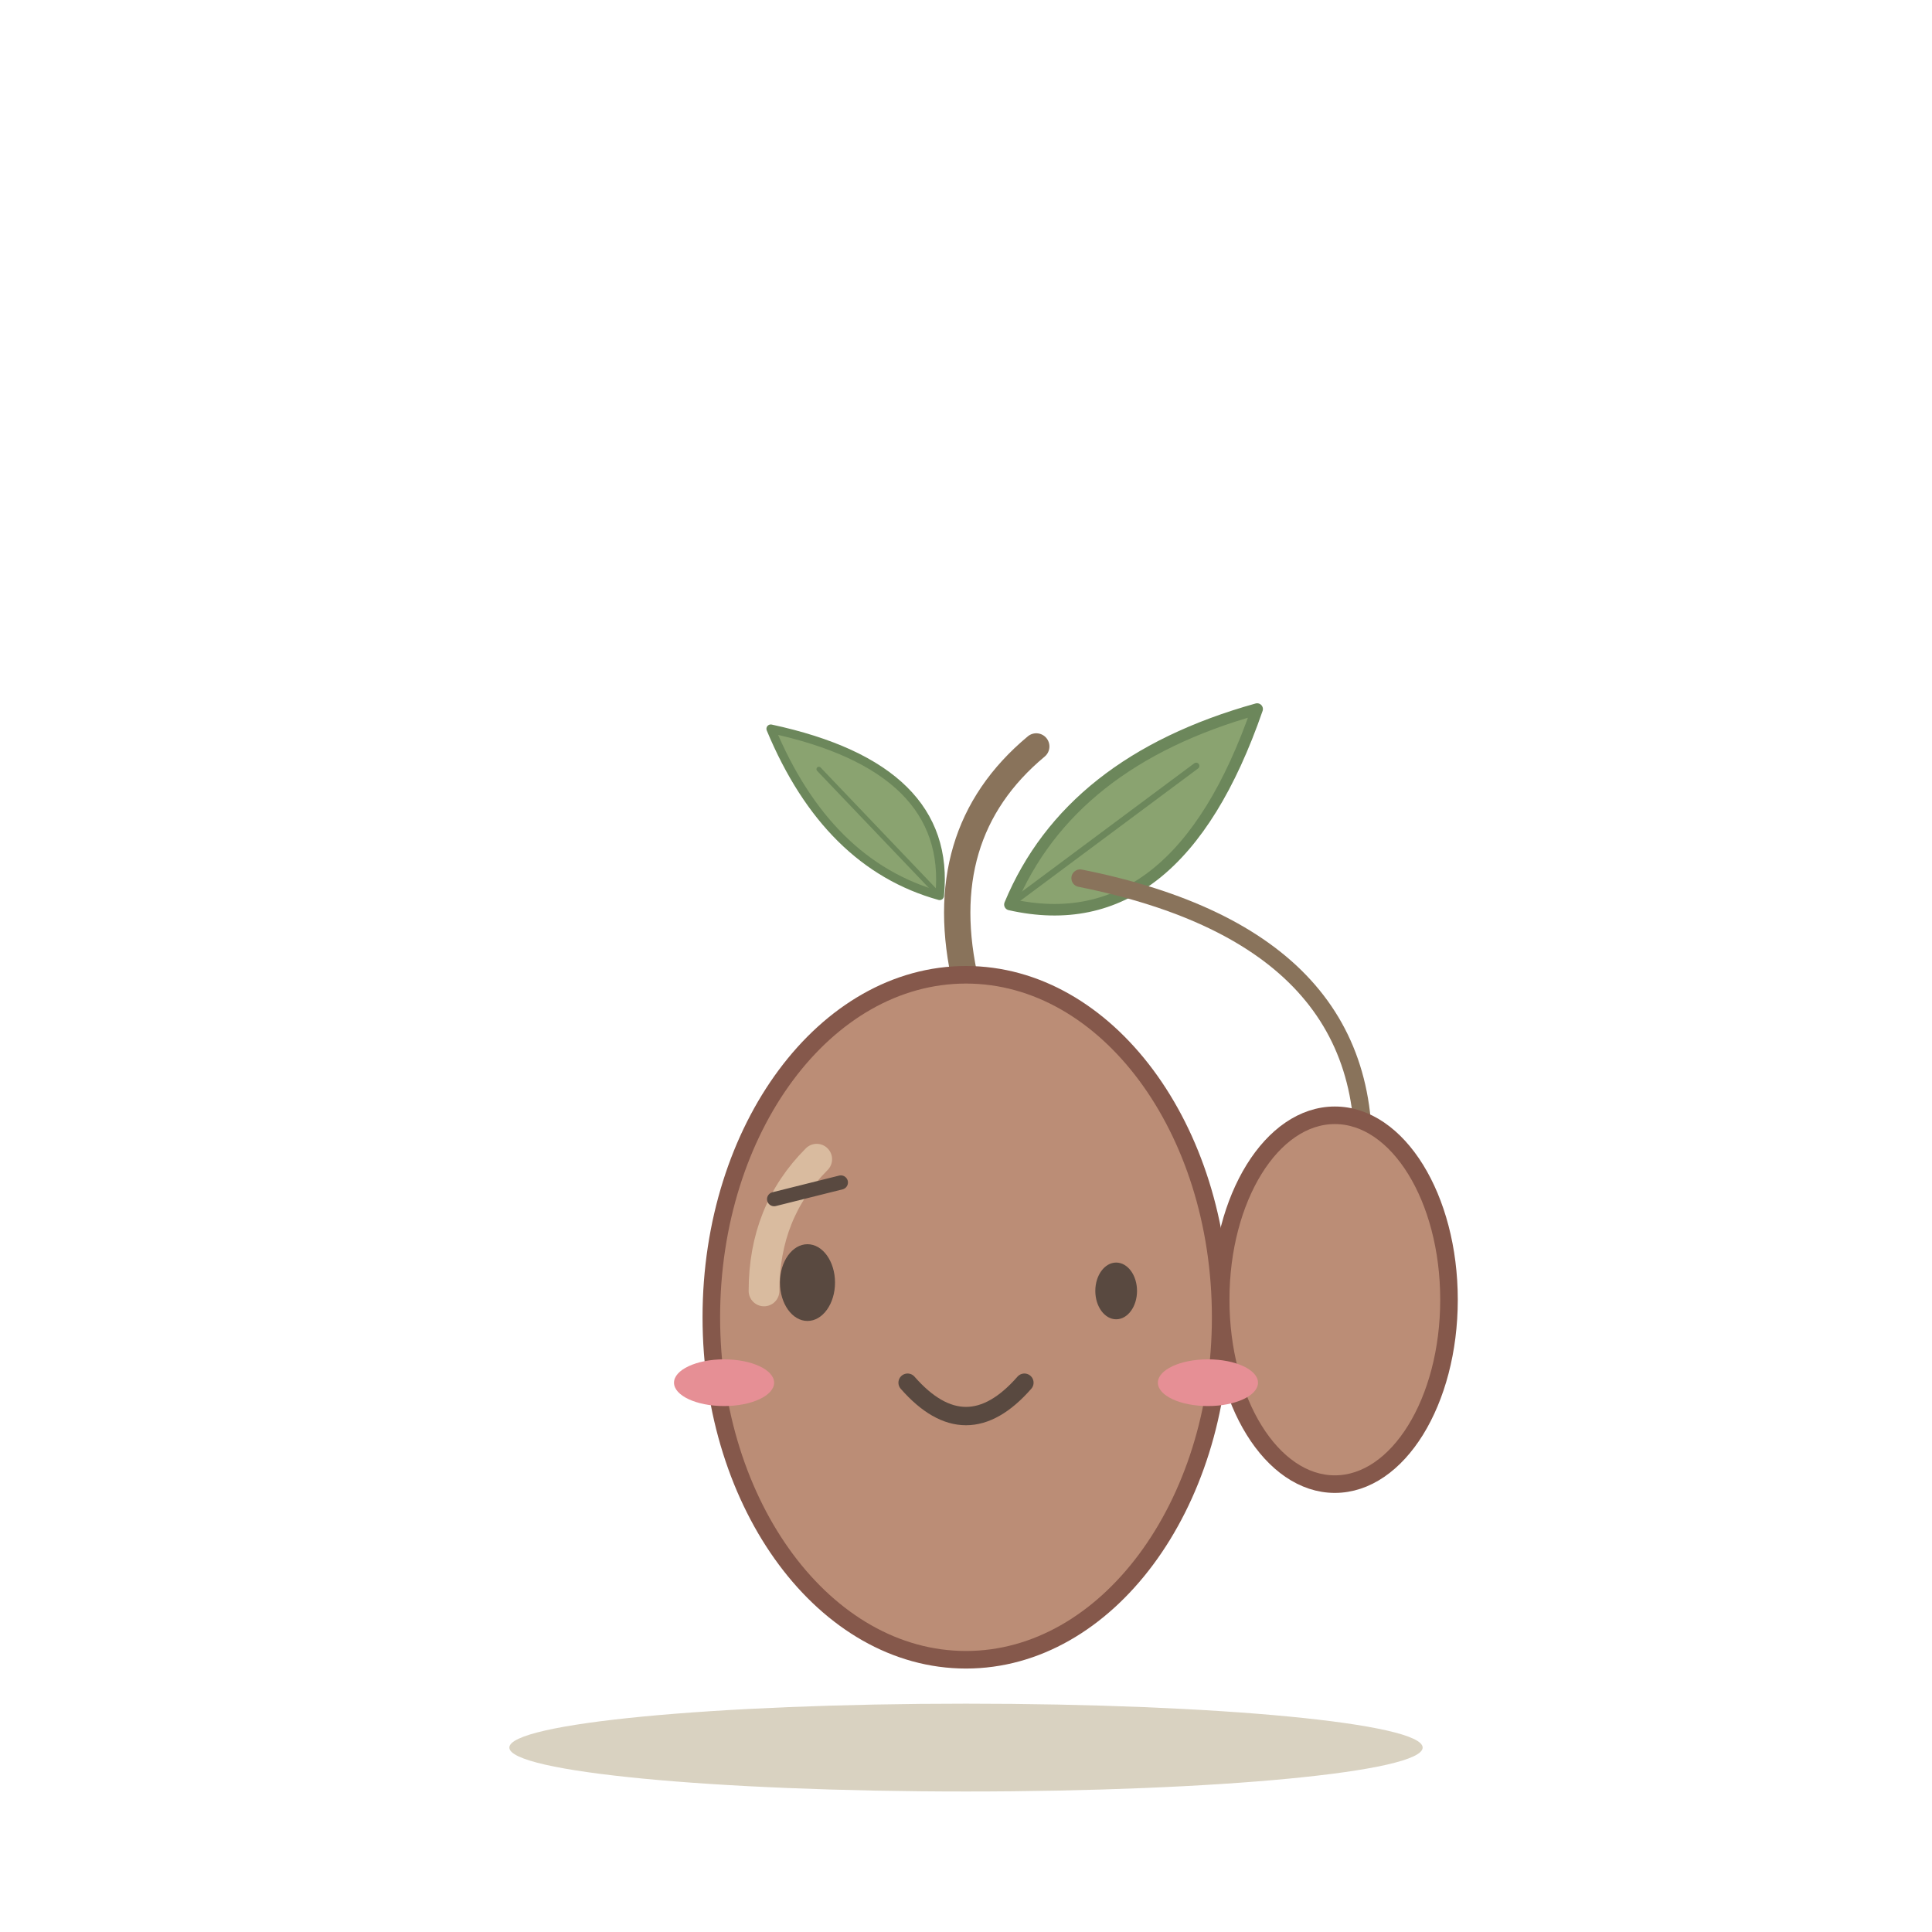
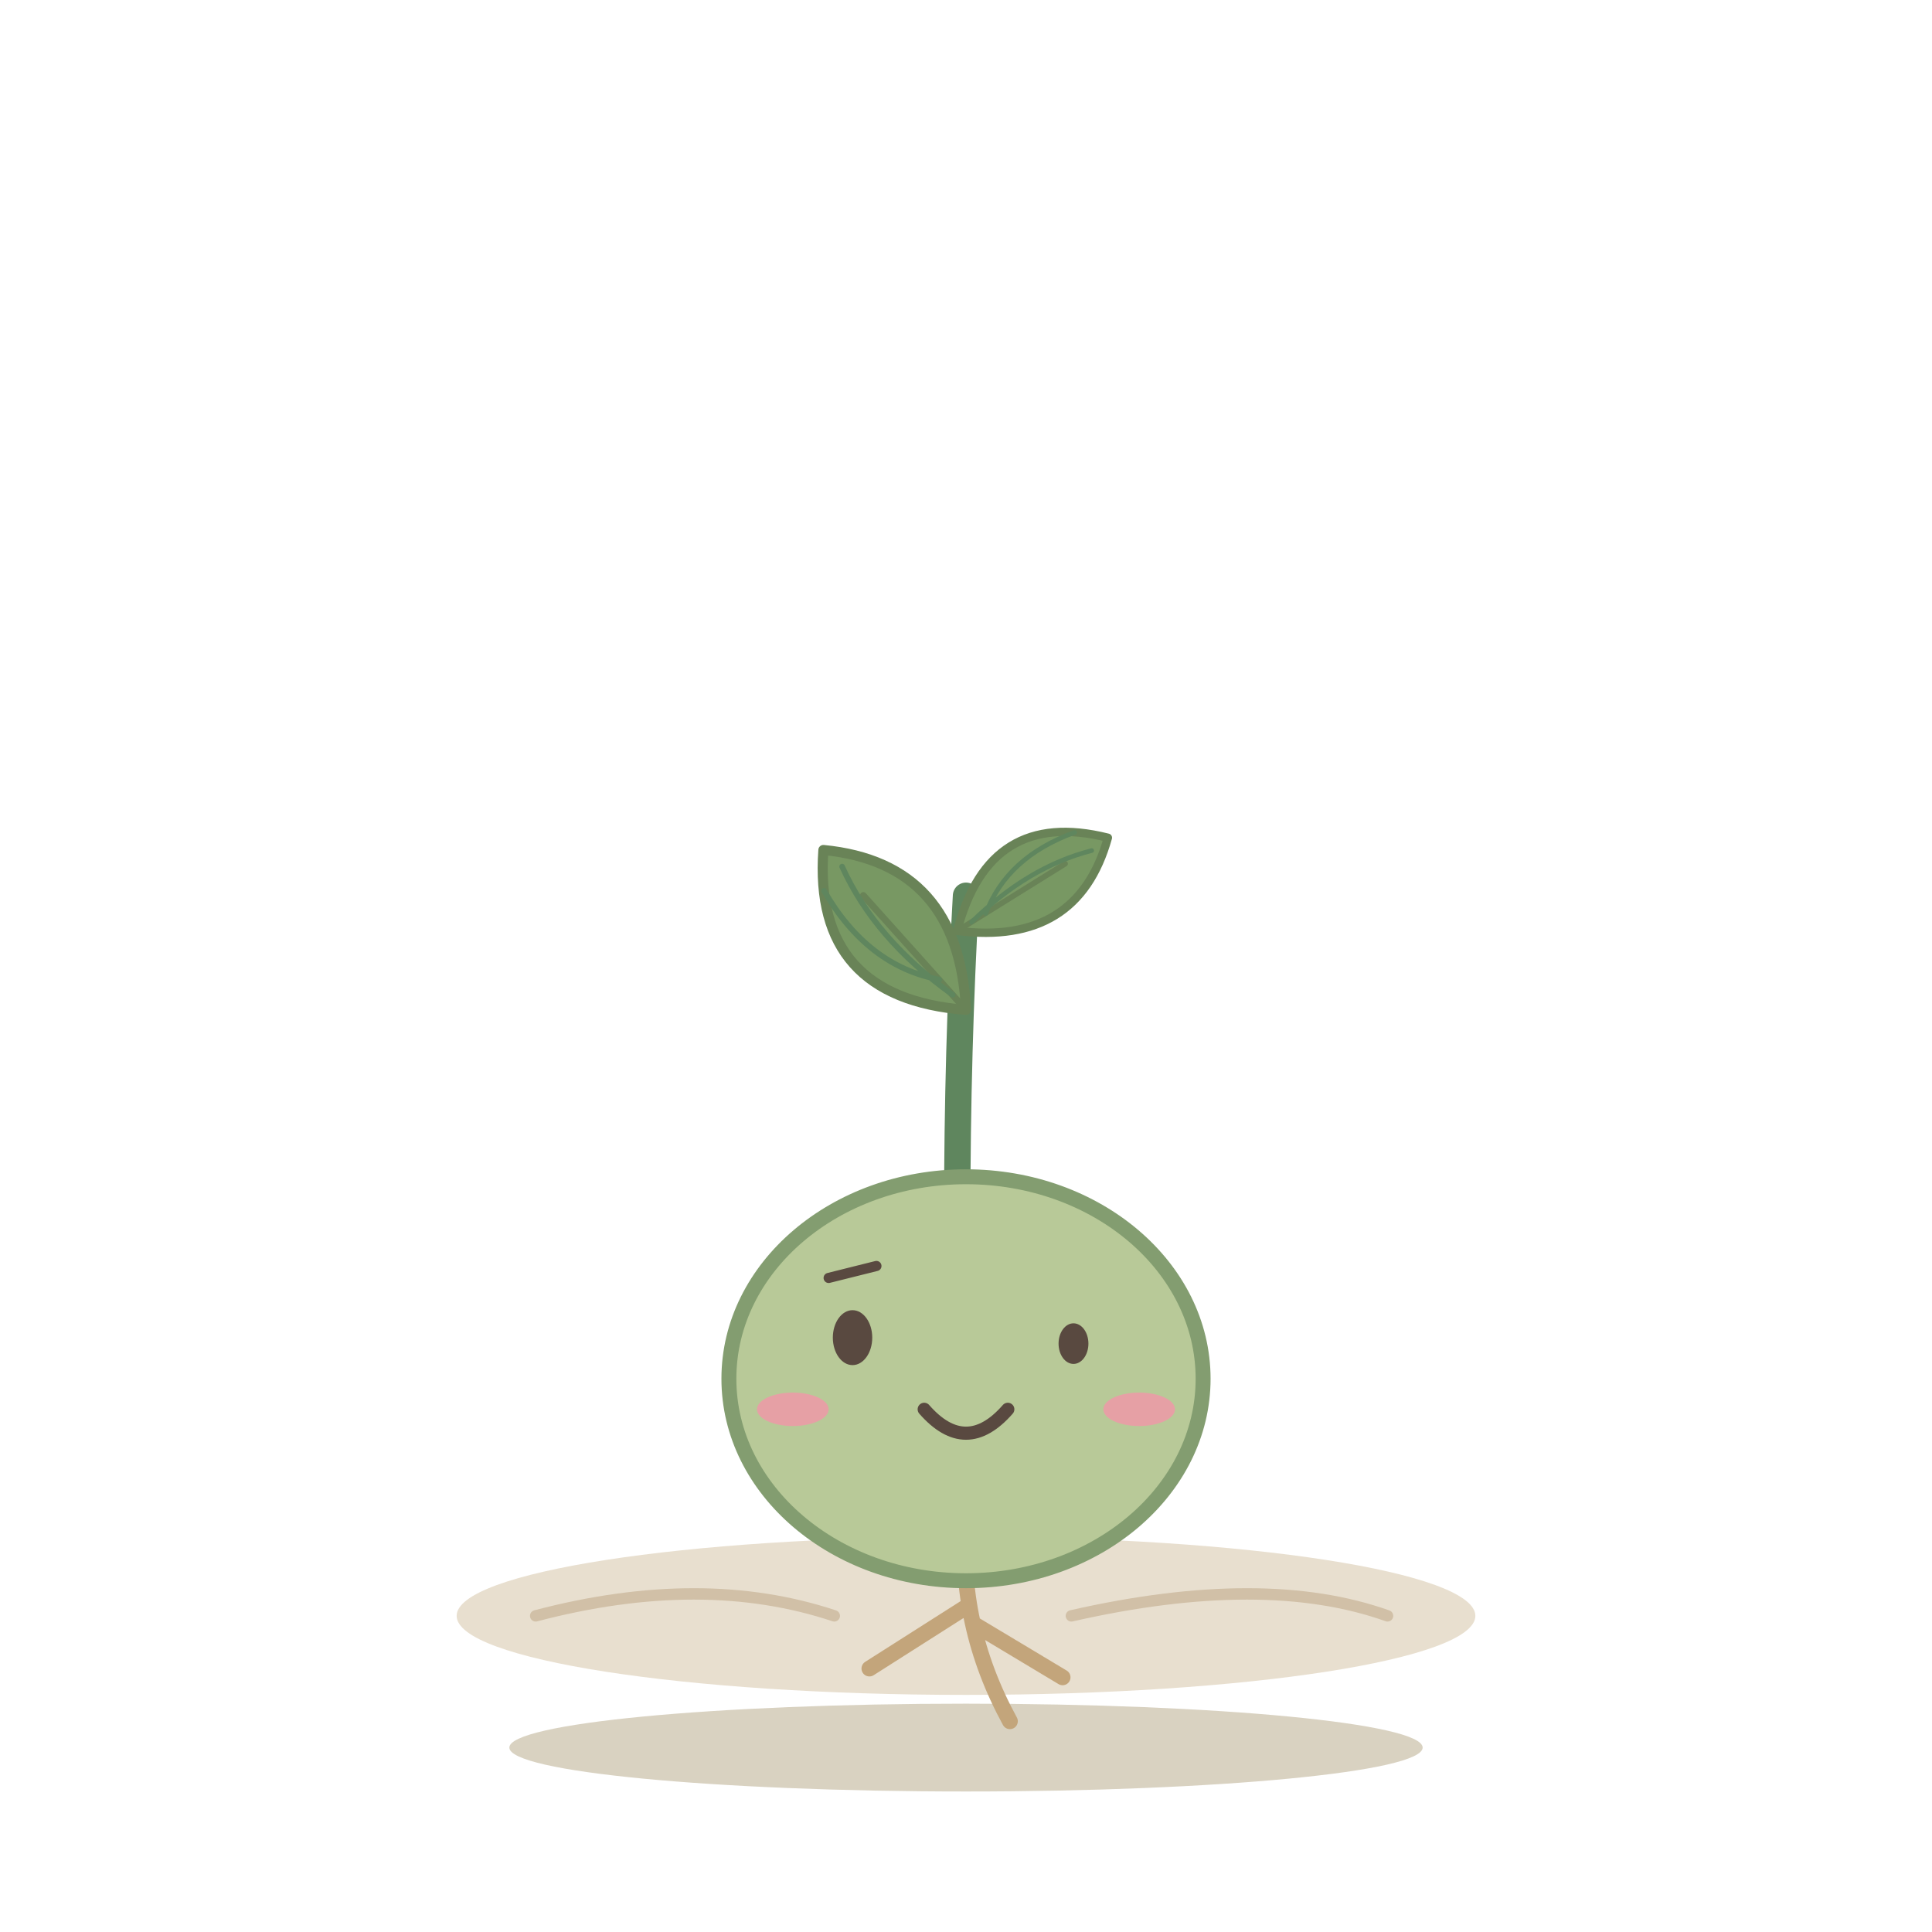
<svg xmlns="http://www.w3.org/2000/svg" width="220" height="220" viewBox="0 0 220 220" role="img" data-character="jujube" data-stage="3">
+   <style>.sproutEyes{transform-box:fill-box;transform-origin:center;animation:sproutBlink 5.2s infinite}@keyframes sproutBlink{0%,42%,46%,100%{transform:scaleY(1)}44%{transform:scaleY(.08)}}@media(prefers-reduced-motion:reduce){.sproutEyes{animation:none}}</style>
  <ellipse cx="110" cy="199" rx="52" ry="5" fill="#d9d2c1" stroke="none" stroke-width="2" />
-   <path d="M110 112q-4-17 8-27" fill="none" stroke="#89735b" stroke-width="3" stroke-linecap="round" stroke-linejoin="round" />
-   <g transform="translate(115 103) rotate(47) scale(0.73)">
-     <path d="M0 0Q-10-22 4-49Q22-15 0 0Z" fill="#8aa370" stroke="#6c875b" stroke-width="1.8" stroke-linecap="round" stroke-linejoin="round" />
-     <path d="M0 0 4-36" fill="none" stroke="#6c875b" stroke-width="1" stroke-linecap="round" stroke-linejoin="round" />
+   <ellipse cx="110" cy="184" rx="58" ry="9" fill="#e8dfcf" stroke="none" stroke-width="2" />
+   <path d="M61 184q19-5 34 0m27 0q22-5 36 0" fill="none" stroke="#d1c0a7" stroke-width="1.3" stroke-linecap="round" stroke-linejoin="round" />
+   <g data-part="roots">
+     <path d="M110 173q-1 12 5 23m-5-13-11 7m12-5 10 6" fill="none" stroke="#c3a57b" stroke-width="1.8" stroke-linecap="round" stroke-linejoin="round" />
  </g>
-   <g transform="translate(107 102) rotate(-50) scale(0.55)">
-     <path d="M0 0Q-10-22 4-49Q22-15 0 0Z" fill="#8aa370" stroke="#6c875b" stroke-width="1.8" stroke-linecap="round" stroke-linejoin="round" />
-     <path d="M0 0 4-36" fill="none" stroke="#6c875b" stroke-width="1" stroke-linecap="round" stroke-linejoin="round" />
+   <path d="M110 177Q108 137 110 102" fill="none" stroke="#5f865e" stroke-width="3" stroke-linecap="round" stroke-linejoin="round" />
+   <g transform="translate(110 115) rotate(-75) scale(0.6375)">
+     <path d="M0 0Q-5-27 21-32Q25-8 0 0Z" fill="#789863" stroke="#698357" stroke-width="1.8" stroke-linecap="round" stroke-linejoin="round" />
+     <path d="M0 0 15-23" fill="none" stroke="#698357" stroke-width="1.2" stroke-linecap="round" stroke-linejoin="round" />
  </g>
-   <path d="M123 100q35 7 32 35" fill="none" stroke="#89735b" stroke-width="2" stroke-linecap="round" stroke-linejoin="round" />
-   <ellipse cx="152" cy="148" rx="13" ry="21" fill="#bb8d76" stroke="#85584b" stroke-width="2" />
-   <ellipse cx="110" cy="150" rx="29" ry="39" fill="#bb8d76" stroke="#85584b" stroke-width="2" />
-   <path d="M93 132q-6 6-6 15" fill="none" stroke="#d9bb9f" stroke-width="3.5" stroke-linecap="round" stroke-linejoin="round" />
-   <g transform="translate(110 147) scale(0.95)">
-     <ellipse cx="-19" cy="-1" rx="3.3" ry="4.6" fill="#594940" stroke="none" stroke-width="2" />
-     <ellipse cx="18" cy="0" rx="2.5" ry="3.4" fill="#594940" stroke="none" stroke-width="2" />
-     <path d="M-23-11l8-2" fill="none" stroke="#594940" stroke-width="1.7" stroke-linecap="round" stroke-linejoin="round" />
+   <g transform="translate(110 115) rotate(-75) scale(0.6375)">
+     <path d="M2-3q6-16 17-25m-15 22q-1-13 10-24" fill="none" stroke="#5f865e" stroke-width="1" stroke-linecap="round" stroke-linejoin="round" />
+   </g>
+   <g transform="translate(109 106) rotate(25) scale(0.527)">
+     <path d="M0 0Q-5-27 21-32Q25-8 0 0Z" fill="#789863" stroke="#698357" stroke-width="1.8" stroke-linecap="round" stroke-linejoin="round" />
+     <path d="M0 0 15-23" fill="none" stroke="#698357" stroke-width="1.2" stroke-linecap="round" stroke-linejoin="round" />
+   </g>
+   <g transform="translate(109 106) rotate(25) scale(0.527)">
+     <path d="M2-3q6-16 17-25m-15 22q-1-13 10-24" fill="none" stroke="#5f865e" stroke-width="1" stroke-linecap="round" stroke-linejoin="round" />
+   </g>
+   <ellipse cx="110" cy="157" rx="27" ry="23" fill="#b8c998" stroke="#839d70" stroke-width="1.7" />
+   <g transform="translate(110 153) scale(0.68)">
+     <g class="sproutEyes">
+       <ellipse cx="-19" cy="-1" rx="3.3" ry="4.6" fill="#594940" stroke="none" stroke-width="2" />
+       <ellipse cx="18" cy="0" rx="2.5" ry="3.4" fill="#594940" stroke="none" stroke-width="2" />
+       <path d="M-23-11l8-2" fill="none" stroke="#594940" stroke-width="1.7" stroke-linecap="round" stroke-linejoin="round" />
+     </g>
    <path d="M-7 11q7 8 14 0" fill="none" stroke="#594940" stroke-width="2.2" stroke-linecap="round" stroke-linejoin="round" />
-     <ellipse cx="-29" cy="11" rx="6" ry="2.8" fill="#e68f95" stroke="none" stroke-width="2" />
-     <ellipse cx="29" cy="11" rx="6" ry="2.8" fill="#e68f95" stroke="none" stroke-width="2" />
+     <ellipse cx="-29" cy="11" rx="6" ry="2.8" fill="#e6a0a5" stroke="none" stroke-width="2" />
+     <ellipse cx="29" cy="11" rx="6" ry="2.8" fill="#e6a0a5" stroke="none" stroke-width="2" />
  </g>
</svg>
